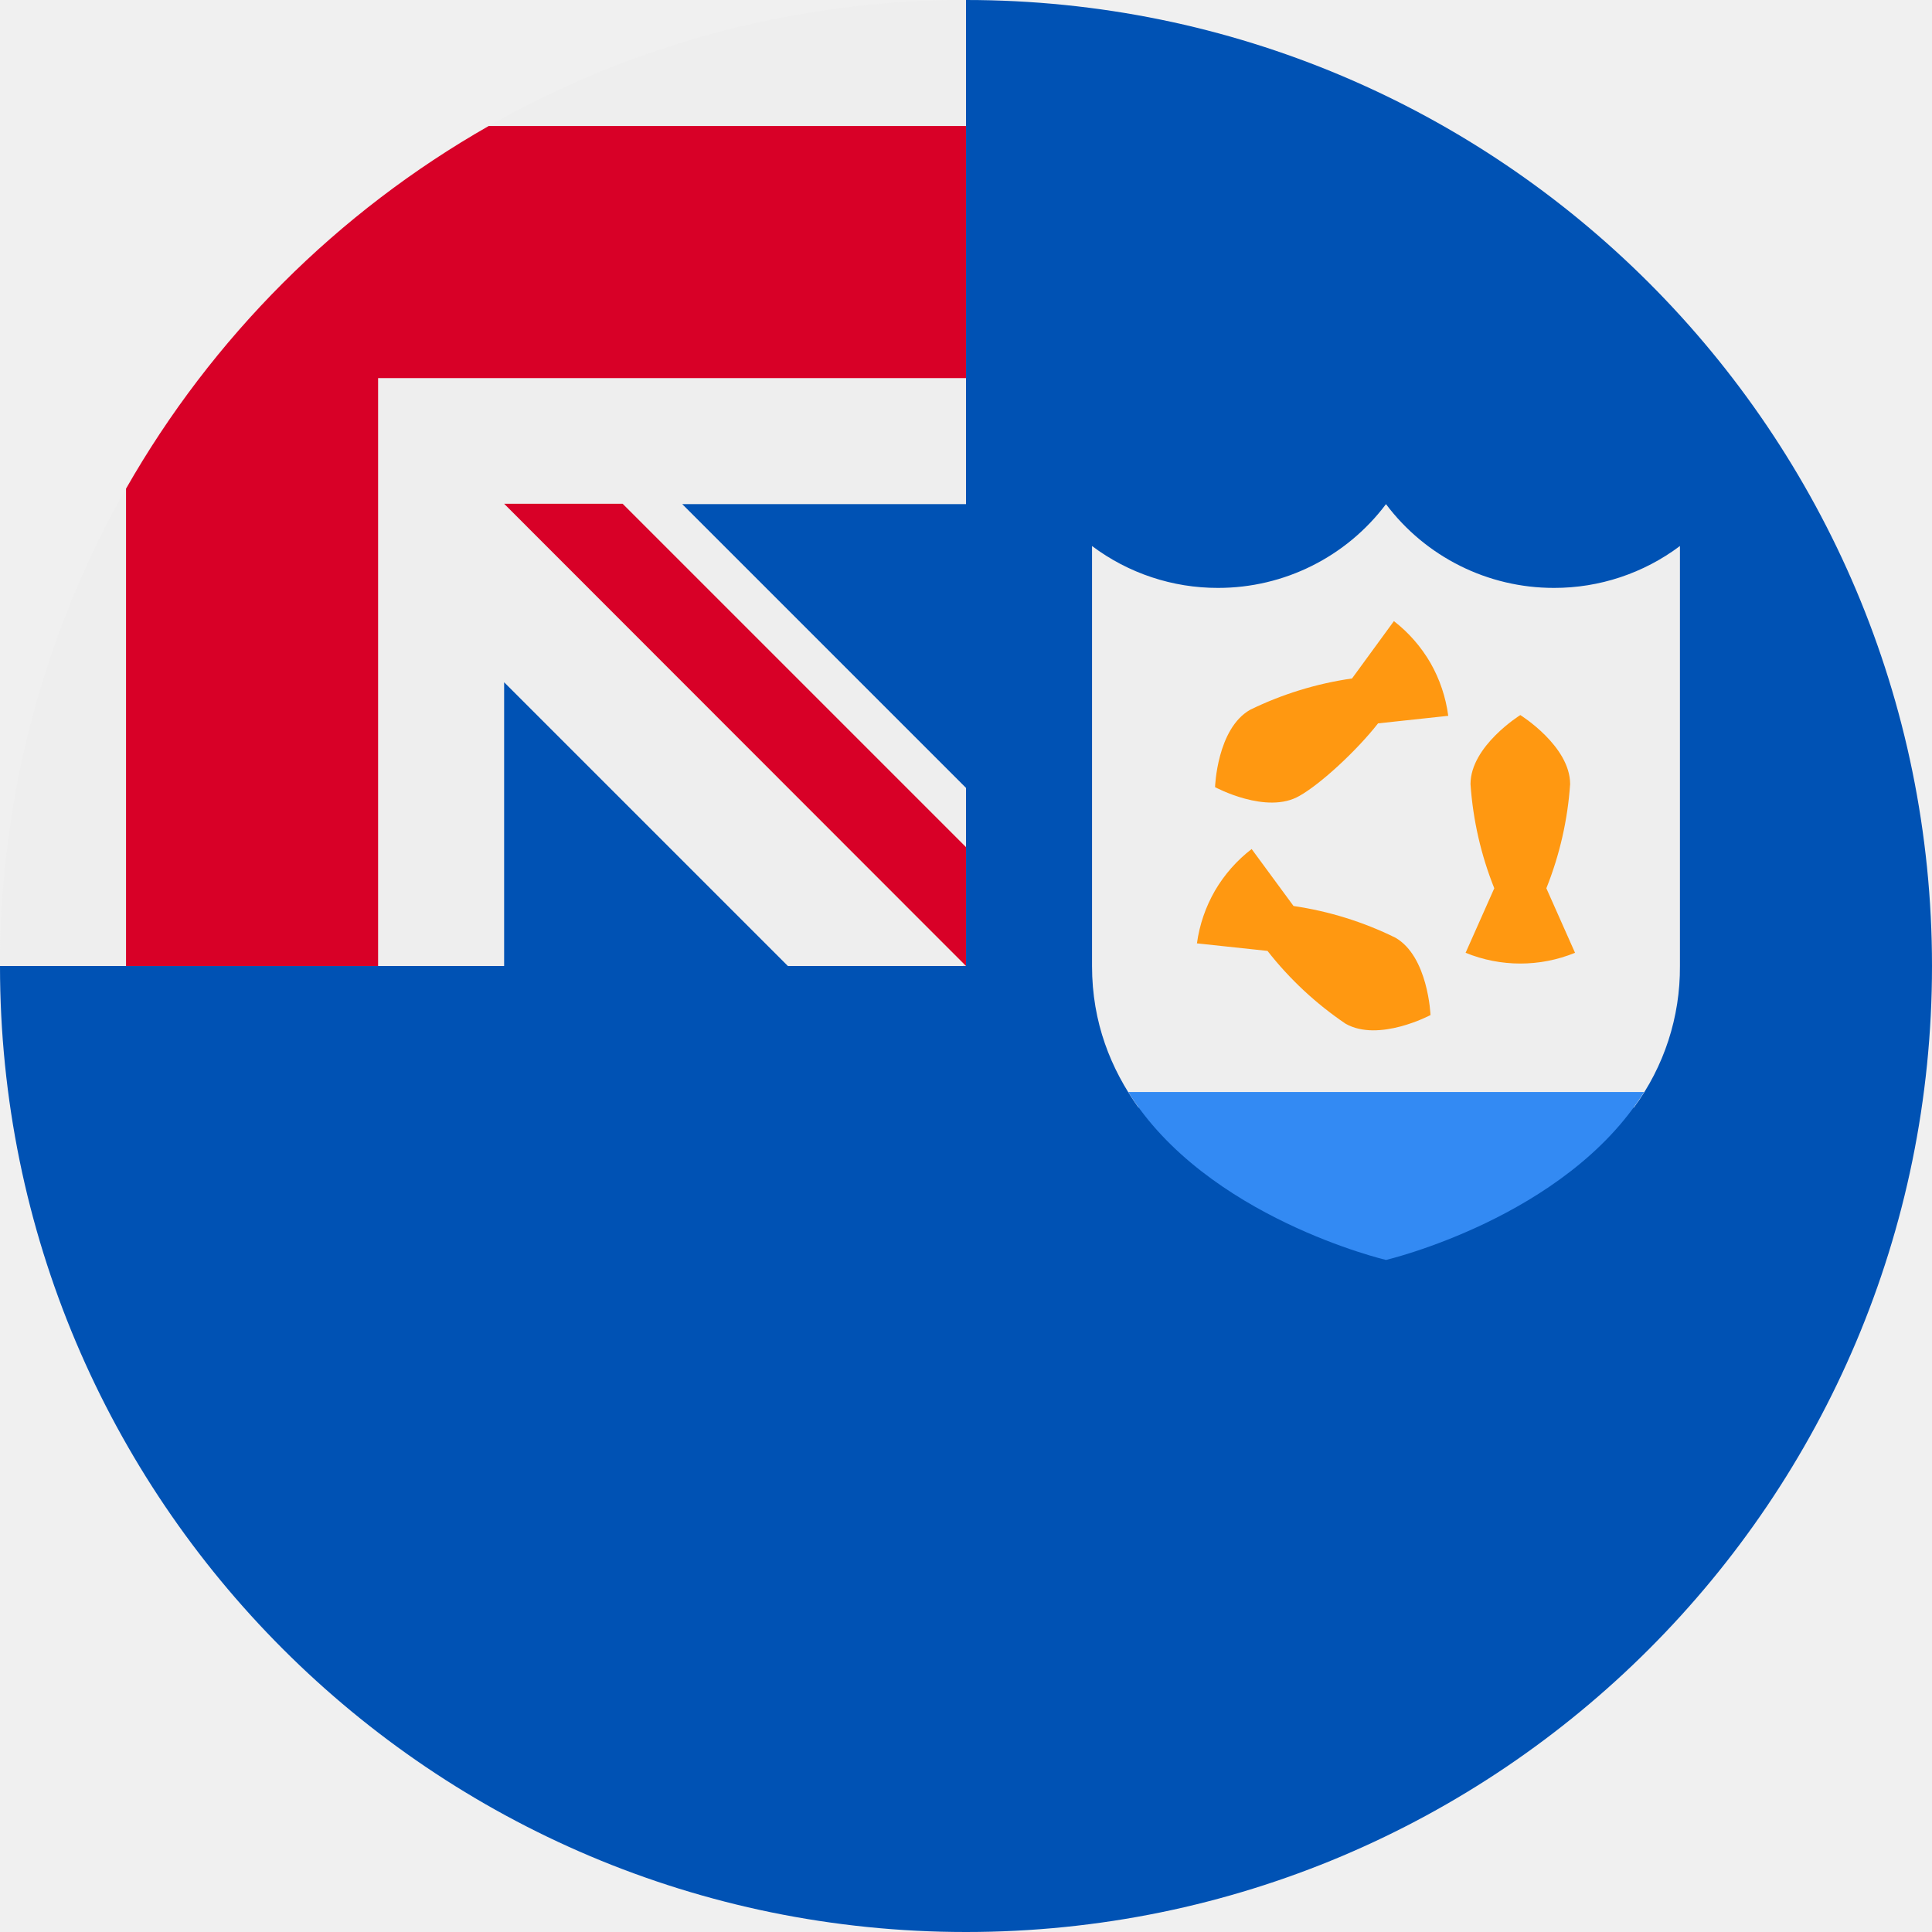
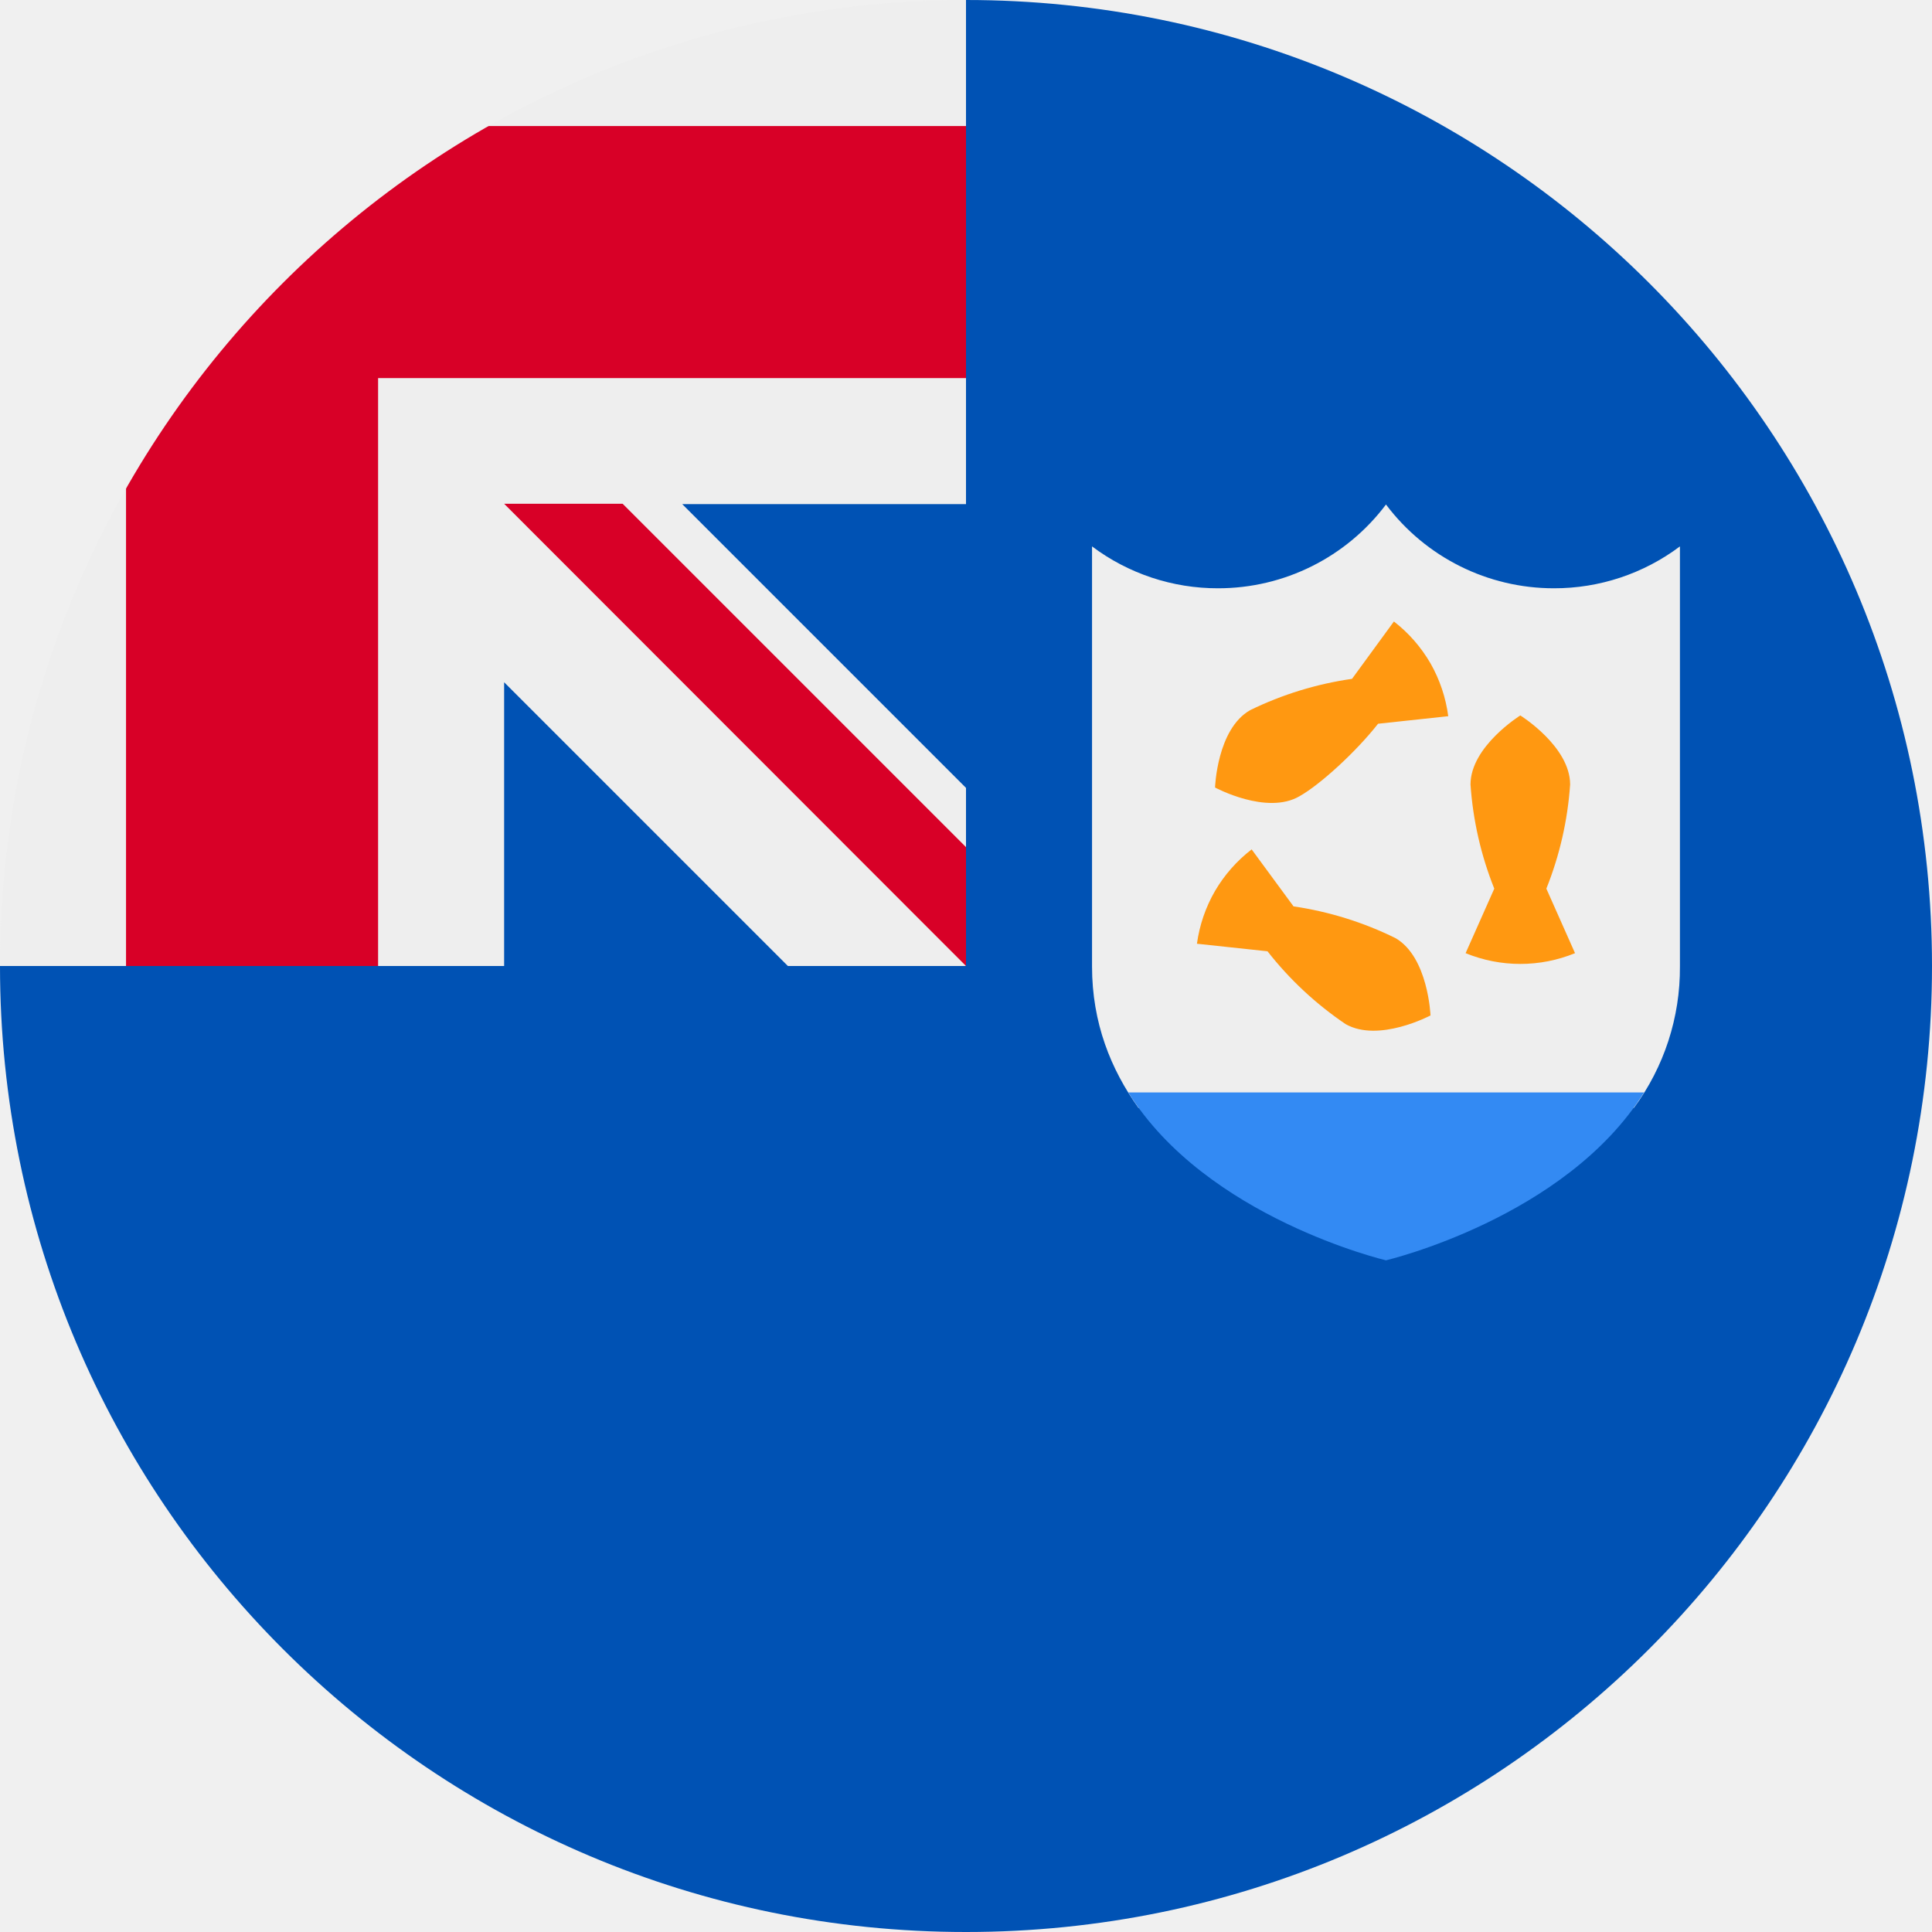
<svg xmlns="http://www.w3.org/2000/svg" viewBox="0 0 512 512">
-   <path fill="#0052b4" d="M512 256a256 256 0 0 1-512 0L256 0a256 256 0 0 1 256 256z" />
-   <g fill="#eee">
-     <path d="M256 0zm-.7 256h.7v-.7l-.7.7z" />
-     <path d="M256 133.6V0A256 256 0 0 0 0 256h133.6v-75.2l75.2 75.2h46.5l.7-.7v-46.5l-75.2-75.2H256z" />
+   <mask id="a">
+     <circle cx="256" cy="256" r="256" fill="#fff" />
+   </mask>
+   <g mask="url(#a)">
+     <path fill="#0052b4" d="M256 0h256v512H0V256z" />
+     <path fill="#496e2d" d="M445.2 256.1zm-155.8 0z" />
+     <path fill="#eee" d="M433 293.6a62.4 62.4 0 0 0 12.2-37.5V144.8a55.4 55.4 0 0 1-33.4 11.1 55.6 55.6 0 0 1-44.5-22.2 55.6 55.6 0 0 1-44.5 22.2 55.4 55.4 0 0 1-33.4-11.1v111.3c0 15 5 27.3 12.3 37.5h131.2z" />
+     <path fill="#ff9811" d="M409.8 235.5a91 91 0 0 0 6.3-27.6c0-10.1-13.2-18.3-13.2-18.3s-13.2 8.2-13.2 18.3a91 91 0 0 0 6.3 27.6l-7.6 17.1a38.3 38.3 0 0 0 29 0zm-51.5-55.6a91 91 0 0 0-27 8.3c-8.8 5-9.3 20.5-9.3 20.5s13.7 7.4 22.4 2.3c5.5-3.1 15-11.8 20.8-19.2l18.6-2a38.4 38.4 0 0 0-4.7-14 38.4 38.4 0 0 0-9.7-11.1zm-22.4 72.2a91 91 0 0 0 20.7 19.3c8.8 5 22.5-2.3 22.5-2.3s-.6-15.5-9.3-20.5a91 91 0 0 0-27-8.4l-11.1-15.1a38.4 38.4 0 0 0-9.7 11 38.4 38.4 0 0 0-4.8 14z" />
+     <path fill="#338af3" d="M299 289.5c20.7 33.3 68.3 44.5 68.3 44.5s47.6-11.2 68.4-44.5H298.9z" />
+     <path fill="#eee" d="M256 0H100.2L66.7 14.9 33.4 0H0v33.4l15.7 31.3L0 100.2V256h33.4l34-13.6 32.8 13.6h33.4v-75.2l75.2 75.2H256l-7.7-21.3 7.7-10.2v-15.7l-75.2-75.2H256v-33.4l-11.8-33.4L256 33.4z" />
+     <path fill="#d80027" d="M256 224.5l-91-91h-31.4L256 256z" />
+     <path fill="#d80027" d="M33.4 0v33.4H0v66.8h33.4V256h66.8V100.2H256V33.4H100.2V0z" />
  </g>
-   <g fill="#d80027">
-     <path d="M129.5 33.4a257.2 257.2 0 0 0-96.1 96.1V256h66.8V100.2H256V33.4H129.5z" />
-     <path d="M256 224.5l-91-91h-31.4L256 256v-31.5z" />
-   </g>
-   <path fill="#496e2d" d="M445.2 256zm-155.8 0z" />
-   <path fill="#eee" d="M433 293.5a62.4 62.4 0 0 0 12.2-37.5V144.7a55.4 55.4 0 0 1-33.4 11.1 55.6 55.6 0 0 1-44.5-22.2 55.6 55.6 0 0 1-44.5 22.2 55.4 55.4 0 0 1-33.4-11.1V256c0 15 5 27.3 12.3 37.5h131.2z" />
-   <path fill="#ff9811" d="M409.8 235.4a91 91 0 0 0 6.3-27.6c0-10.1-13.2-18.3-13.2-18.3s-13.2 8.2-13.2 18.3a91 91 0 0 0 6.3 27.6l-7.6 17.1a38.3 38.3 0 0 0 29 0l-7.6-17.1zm-51.5-55.6a91 91 0 0 0-27 8.3c-8.8 5-9.3 20.5-9.3 20.5s13.7 7.4 22.4 2.3c5.5-3.1 15-11.8 20.8-19.2l18.6-2a38.4 38.4 0 0 0-4.7-14 38.4 38.4 0 0 0-9.7-11.1l-11.1 15.2zM335.9 252a91 91 0 0 0 20.7 19.3c8.8 5 22.5-2.3 22.5-2.3s-.6-15.5-9.3-20.5a91 91 0 0 0-27-8.4L331.7 225a38.4 38.4 0 0 0-9.7 11 38.4 38.4 0 0 0-4.8 14l18.7 2z" />
-   <path fill="#338af3" d="M299 289.4c20.7 33.3 68.3 44.5 68.3 44.5s47.6-11.2 68.4-44.5H298.9z" />
</svg>
